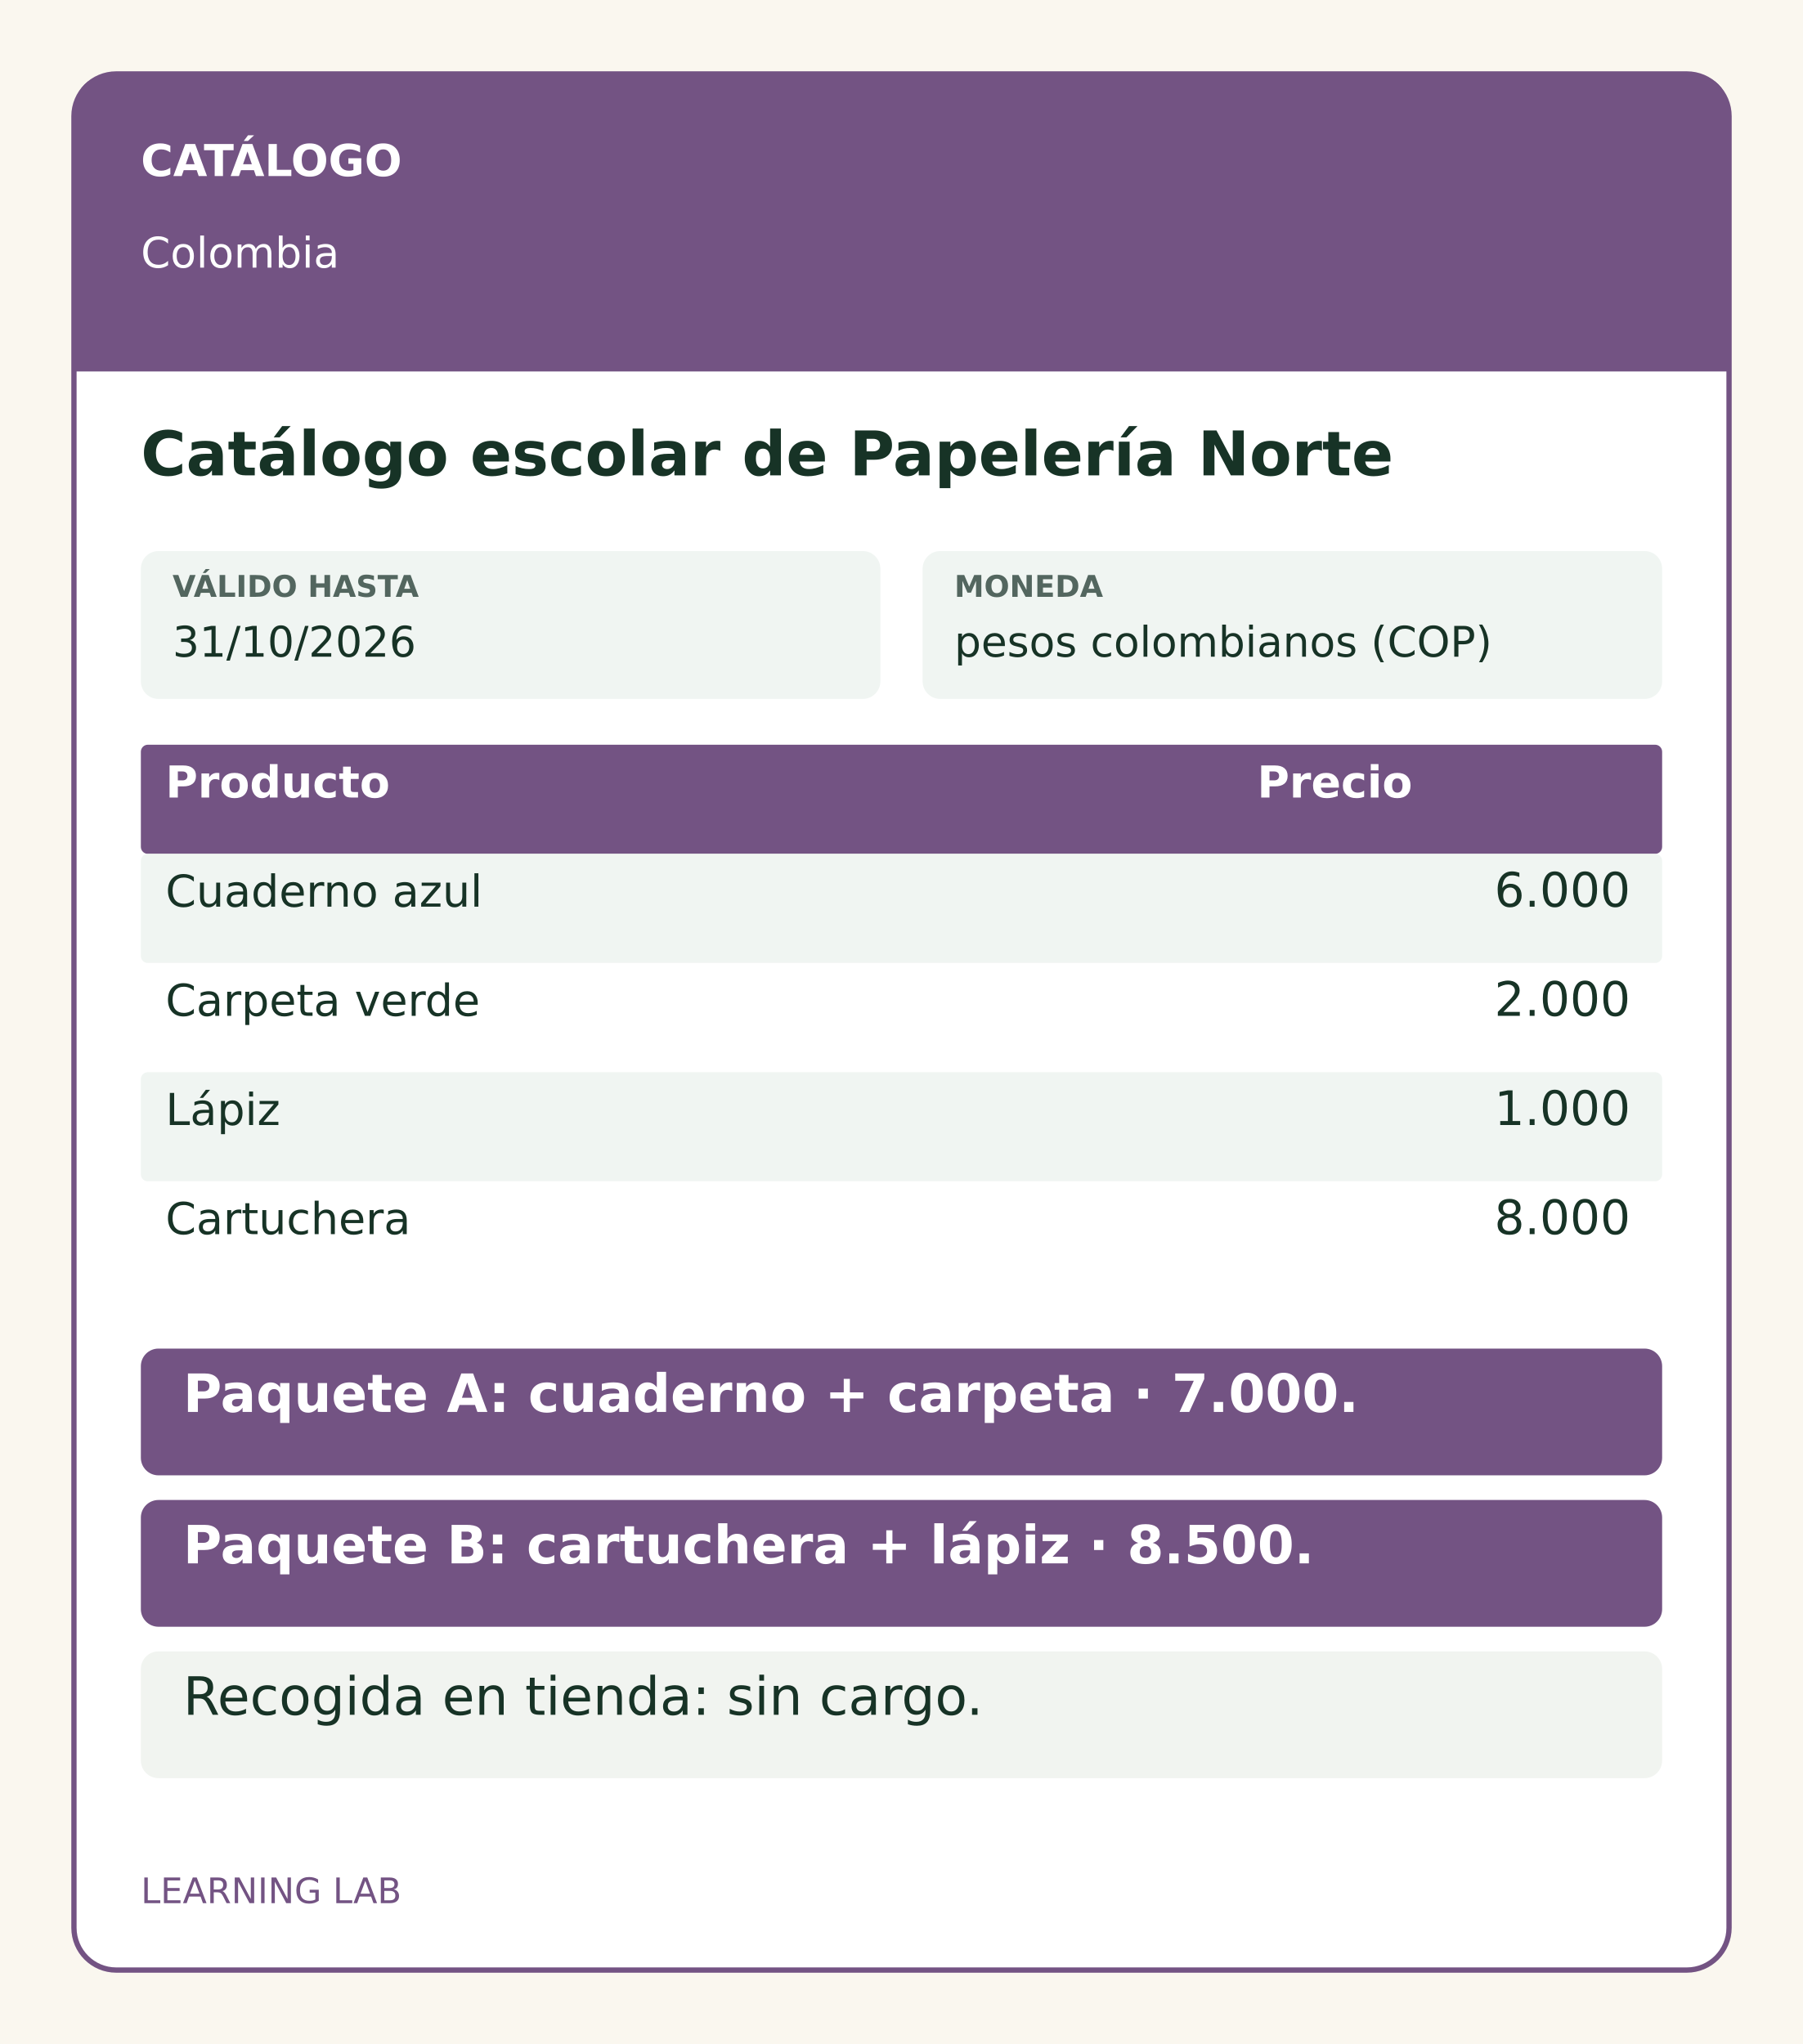
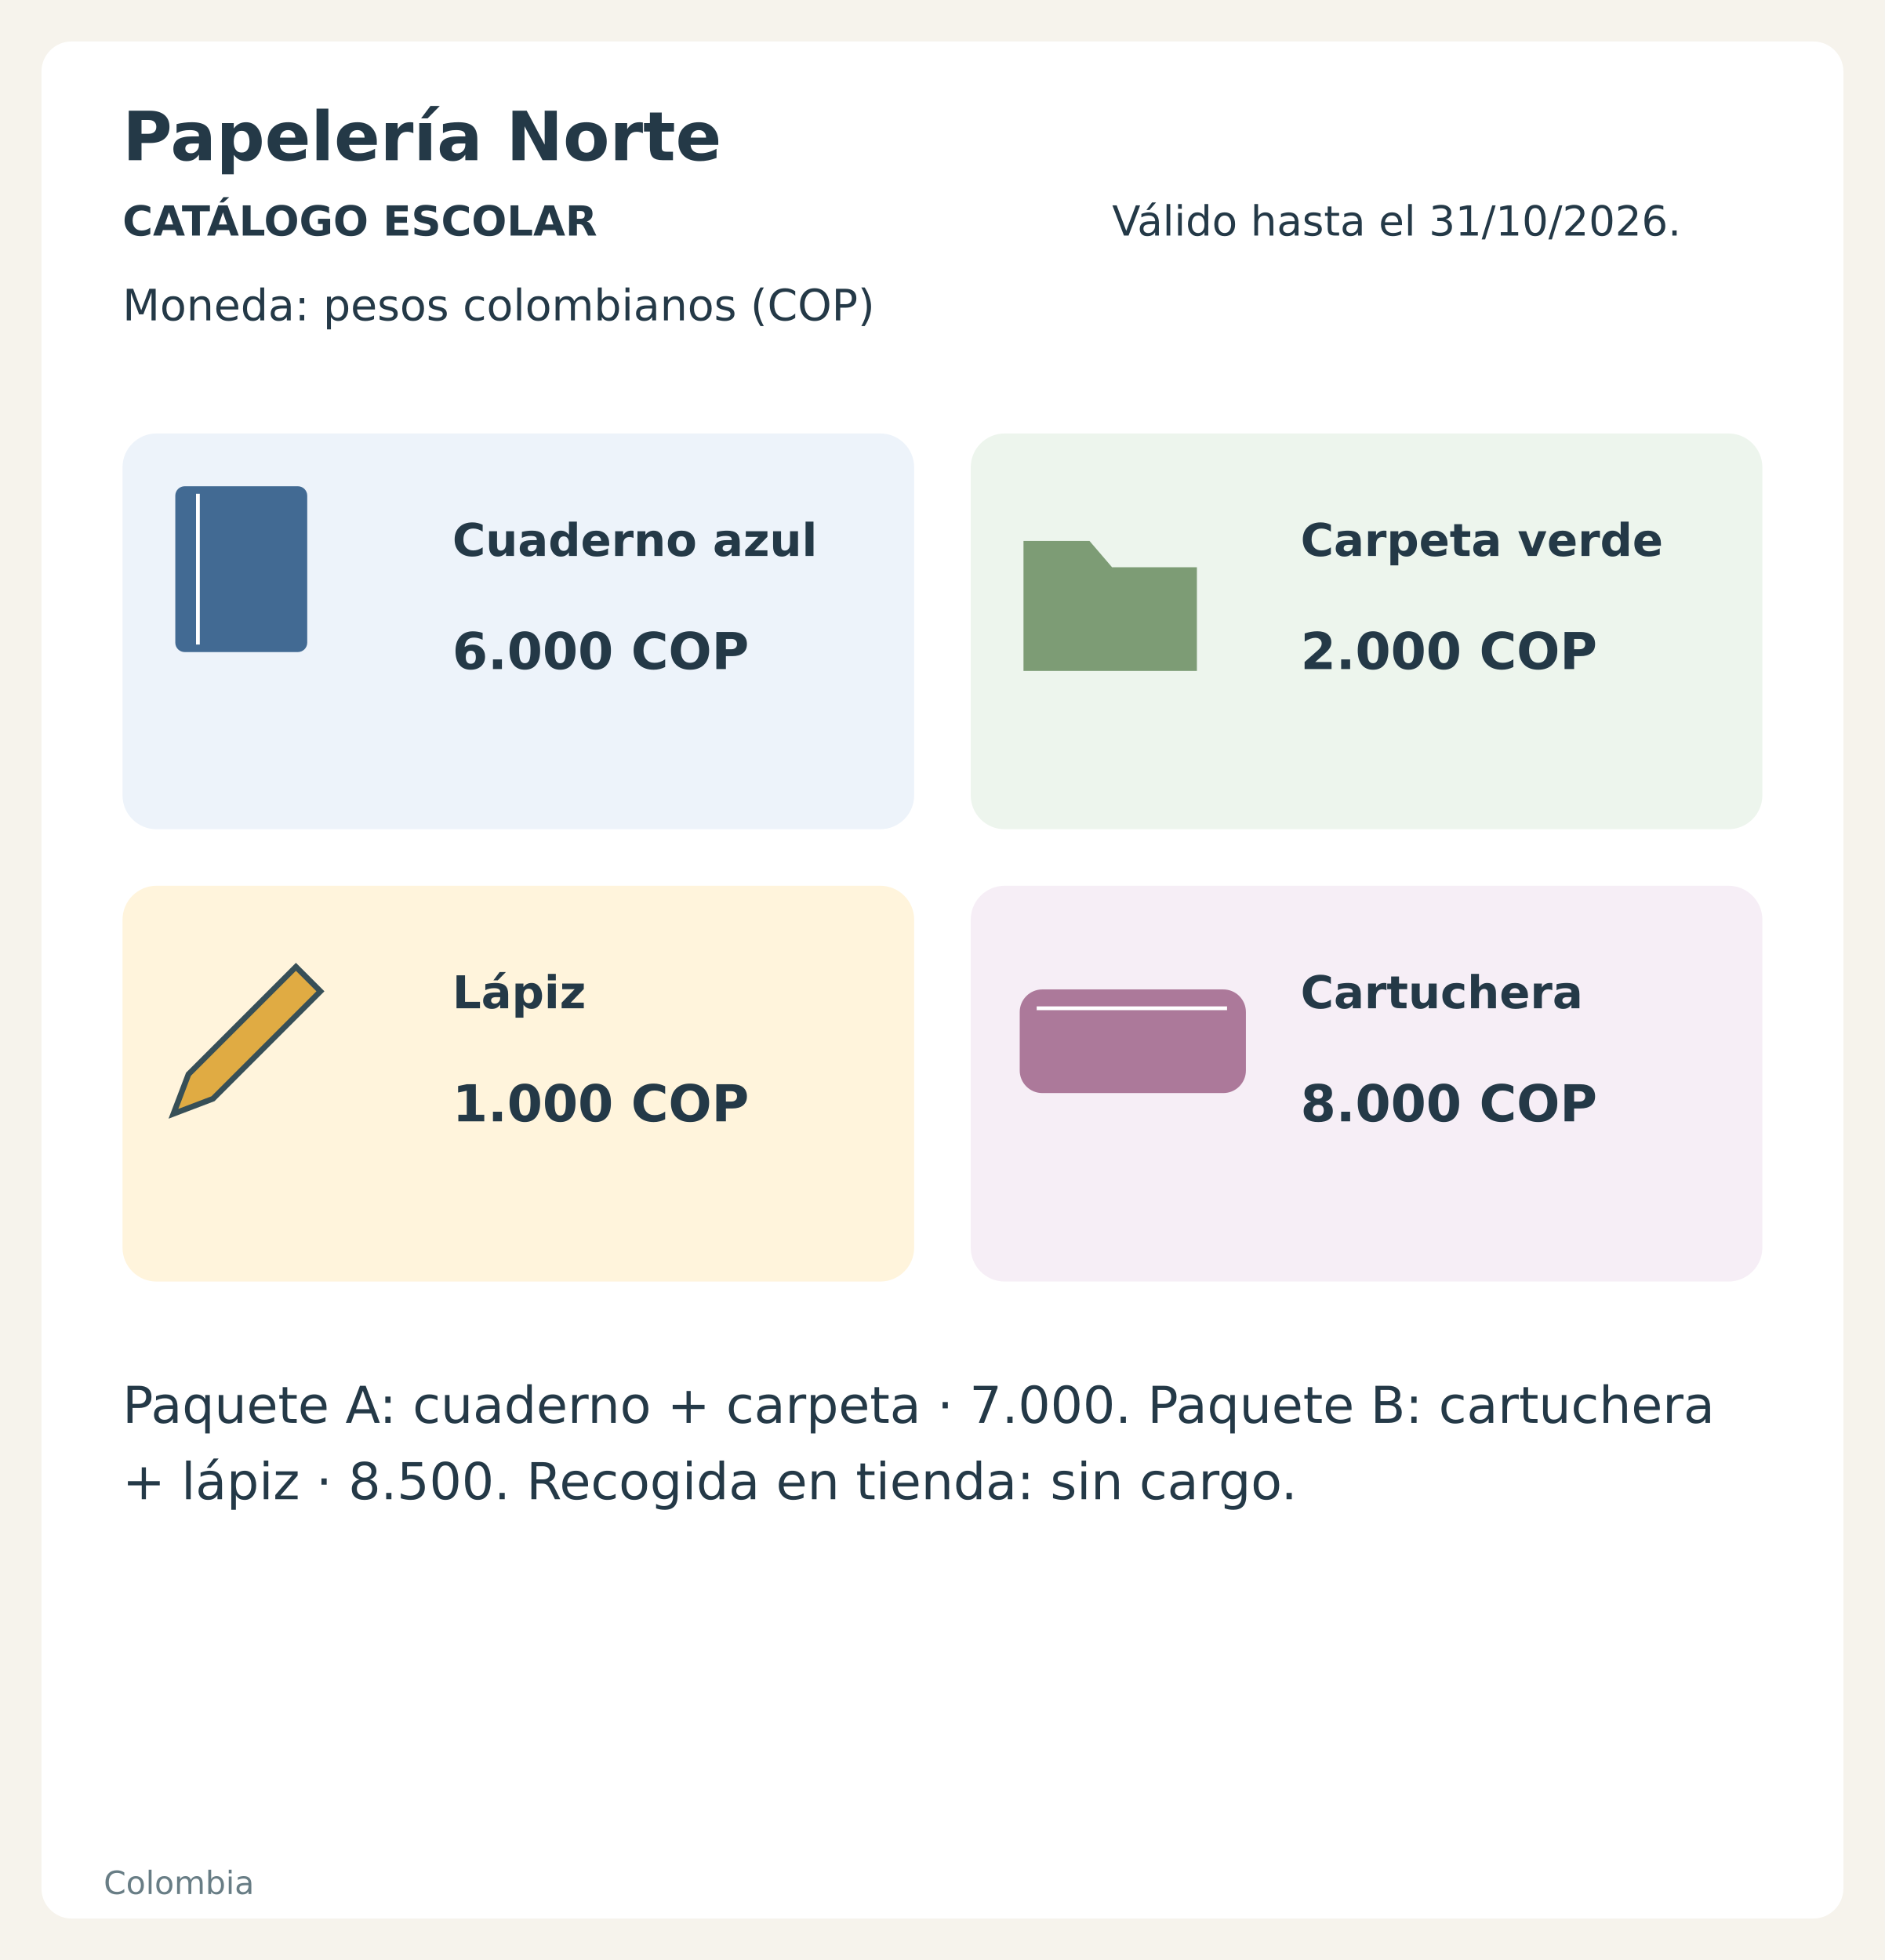
- <svg xmlns="http://www.w3.org/2000/svg" width="1024" height="1161" viewBox="0 0 1024 1161">
-   <rect width="1024" height="1161" fill="#faf7ef" />
-   <rect x="42" y="42" width="940" height="1077" rx="24" fill="white" stroke="#735383" stroke-width="3" />
-   <path d="M42 66q0-24 24-24h892q24 0 24 24v145H42Z" fill="#735383" />
-   <text x="80" y="100" data-right="960" font-family="DejaVu Sans, sans-serif" font-size="25" font-weight="bold" fill="white">CATÁLOGO</text>
-   <text x="80" y="152" data-right="960" font-family="DejaVu Sans, sans-serif" font-size="24" font-weight="normal" fill="white">Colombia</text>
-   <text x="80" y="270" data-right="960" font-family="DejaVu Sans, sans-serif" font-size="35" font-weight="bold" fill="#173326">Catálogo escolar de Papelería Norte</text>
-   <rect x="80" y="313" width="420" height="84" rx="10" fill="#f0f5f2" />
-   <text x="98" y="339" data-right="482" font-family="DejaVu Sans, sans-serif" font-size="17" font-weight="bold" fill="#53665f">VÁLIDO HASTA</text>
-   <text x="98" y="373" data-right="482" font-family="DejaVu Sans, sans-serif" font-size="24" font-weight="normal" fill="#173326">31/10/2026</text>
-   <rect x="524" y="313" width="420" height="84" rx="10" fill="#f0f5f2" />
-   <text x="542" y="339" data-right="926" font-family="DejaVu Sans, sans-serif" font-size="17" font-weight="bold" fill="#53665f">MONEDA</text>
-   <text x="542" y="373" data-right="926" font-family="DejaVu Sans, sans-serif" font-size="24" font-weight="normal" fill="#173326">pesos colombianos (COP)</text>
-   <rect x="80" y="423" width="864" height="62" rx="4" fill="#735383" />
-   <text x="94" y="453" data-right="686" font-family="DejaVu Sans, sans-serif" font-size="25" font-weight="bold" fill="white">Producto</text>
-   <text x="714" y="453" data-right="930" font-family="DejaVu Sans, sans-serif" font-size="25" font-weight="bold" fill="white">Precio</text>
-   <rect x="80" y="485" width="864" height="62" rx="4" fill="#f0f5f2" />
-   <text x="94" y="515" data-right="686" font-family="DejaVu Sans, sans-serif" font-size="25" font-weight="normal" fill="#173326">Cuaderno azul</text>
-   <text x="926" y="515" text-anchor="end" font-family="DejaVu Sans, sans-serif" font-size="27" fill="#173326">6.000</text>
-   <rect x="80" y="547" width="864" height="62" rx="4" fill="#ffffff" />
-   <text x="94" y="577" data-right="686" font-family="DejaVu Sans, sans-serif" font-size="25" font-weight="normal" fill="#173326">Carpeta verde</text>
-   <text x="926" y="577" text-anchor="end" font-family="DejaVu Sans, sans-serif" font-size="27" fill="#173326">2.000</text>
-   <rect x="80" y="609" width="864" height="62" rx="4" fill="#f0f5f2" />
-   <text x="94" y="639" data-right="686" font-family="DejaVu Sans, sans-serif" font-size="25" font-weight="normal" fill="#173326">Lápiz</text>
-   <text x="926" y="639" text-anchor="end" font-family="DejaVu Sans, sans-serif" font-size="27" fill="#173326">1.000</text>
-   <rect x="80" y="671" width="864" height="62" rx="4" fill="#ffffff" />
-   <text x="94" y="701" data-right="686" font-family="DejaVu Sans, sans-serif" font-size="25" font-weight="normal" fill="#173326">Cartuchera</text>
-   <text x="926" y="701" text-anchor="end" font-family="DejaVu Sans, sans-serif" font-size="27" fill="#173326">8.000</text>
-   <rect x="80" y="766" width="864" height="72" rx="10" fill="#735383" />
-   <text x="104" y="802" data-right="960" font-family="DejaVu Sans, sans-serif" font-size="30" font-weight="bold" fill="white">Paquete A: cuaderno + carpeta · 7.000.</text>
-   <rect x="80" y="852" width="864" height="72" rx="10" fill="#735383" />
-   <text x="104" y="888" data-right="960" font-family="DejaVu Sans, sans-serif" font-size="30" font-weight="bold" fill="white">Paquete B: cartuchera + lápiz · 8.500.</text>
-   <rect x="80" y="938" width="864" height="72" rx="10" fill="#f1f4f0" />
-   <text x="104" y="974" data-right="960" font-family="DejaVu Sans, sans-serif" font-size="30" font-weight="normal" fill="#173326">Recogida en tienda: sin cargo.</text>
-   <text x="80" y="1081" data-right="960" font-family="DejaVu Sans, sans-serif" font-size="20" font-weight="normal" fill="#735383">LEARNING LAB</text>
+ <svg xmlns="http://www.w3.org/2000/svg" width="1000" height="1040" viewBox="0 0 1000 1040">
+   <rect x="0" y="0" width="1000" height="1040" rx="0" fill="#f6f3ec" stroke="none" />
+   <rect x="22" y="22" width="956" height="996" rx="16" fill="#fff" stroke="none" />
+   <text x="65" y="85" data-right="962" font-family="DejaVu Sans" font-size="36" font-weight="bold" fill="#243947">Papelería Norte</text>
+   <text x="65" y="125" data-right="962" font-family="DejaVu Sans" font-size="22" font-weight="bold" fill="#243947">CATÁLOGO ESCOLAR</text>
+   <text x="65" y="170" data-right="962" font-family="DejaVu Sans" font-size="23" font-weight="normal" fill="#243947">Moneda: pesos colombianos (COP)</text>
+   <text x="590" y="125" data-right="962" font-family="DejaVu Sans" font-size="22" font-weight="normal" fill="#243947">Válido hasta el 31/10/2026.</text>
+   <rect x="65" y="230" width="420" height="210" rx="18" fill="#edf3fa" stroke="none" />
+   <rect x="93" y="258" width="70" height="88" rx="5" fill="#426a93" stroke="none" />
+   <path d="M105 262L105 342" stroke="#fff" stroke-width="2" stroke-dasharray="" />
+   <text x="240" y="295" data-right="462" font-family="DejaVu Sans" font-size="24" font-weight="bold" fill="#243947">Cuaderno azul</text>
+   <text x="240" y="355" data-right="475" font-family="DejaVu Sans" font-size="27" font-weight="bold" fill="#243947">6.000 COP</text>
+   <rect x="515" y="230" width="420" height="210" rx="18" fill="#edf5ed" stroke="none" />
+   <path d="M543 287h35l12 14h45v55H543Z" fill="#7d9c75" />
+   <text x="690" y="295" data-right="912" font-family="DejaVu Sans" font-size="24" font-weight="bold" fill="#243947">Carpeta verde</text>
+   <text x="690" y="355" data-right="925" font-family="DejaVu Sans" font-size="27" font-weight="bold" fill="#243947">2.000 COP</text>
+   <rect x="65" y="470" width="420" height="210" rx="18" fill="#fff4dc" stroke="none" />
+   <path d="M100 570l57-57 13 13-57 57-21 8Z" fill="#e0ab43" stroke="#374f57" stroke-width="3" />
+   <text x="240" y="535" data-right="462" font-family="DejaVu Sans" font-size="24" font-weight="bold" fill="#243947">Lápiz</text>
+   <text x="240" y="595" data-right="475" font-family="DejaVu Sans" font-size="27" font-weight="bold" fill="#243947">1.000 COP</text>
+   <rect x="515" y="470" width="420" height="210" rx="18" fill="#f6eef6" stroke="none" />
+   <rect x="541" y="525" width="120" height="55" rx="12" fill="#ac799a" stroke="none" />
+   <path d="M550 535L651 535" stroke="#fff" stroke-width="2" stroke-dasharray="" />
+   <text x="690" y="535" data-right="912" font-family="DejaVu Sans" font-size="24" font-weight="bold" fill="#243947">Cartuchera</text>
+   <text x="690" y="595" data-right="925" font-family="DejaVu Sans" font-size="27" font-weight="bold" fill="#243947">8.000 COP</text>
+   <text x="65" y="755" data-right="927" font-family="DejaVu Sans" font-size="27" font-weight="normal" fill="#243947">Paquete A: cuaderno + carpeta · 7.000. Paquete B: cartuchera</text>
+   <text x="65" y="795.5" data-right="927" font-family="DejaVu Sans" font-size="27" font-weight="normal" fill="#243947">+ lápiz · 8.500. Recogida en tienda: sin cargo.</text>
+   <text x="55" y="1005" data-right="962" font-family="DejaVu Sans" font-size="17" font-weight="normal" fill="#687d85">Colombia</text>
</svg>
